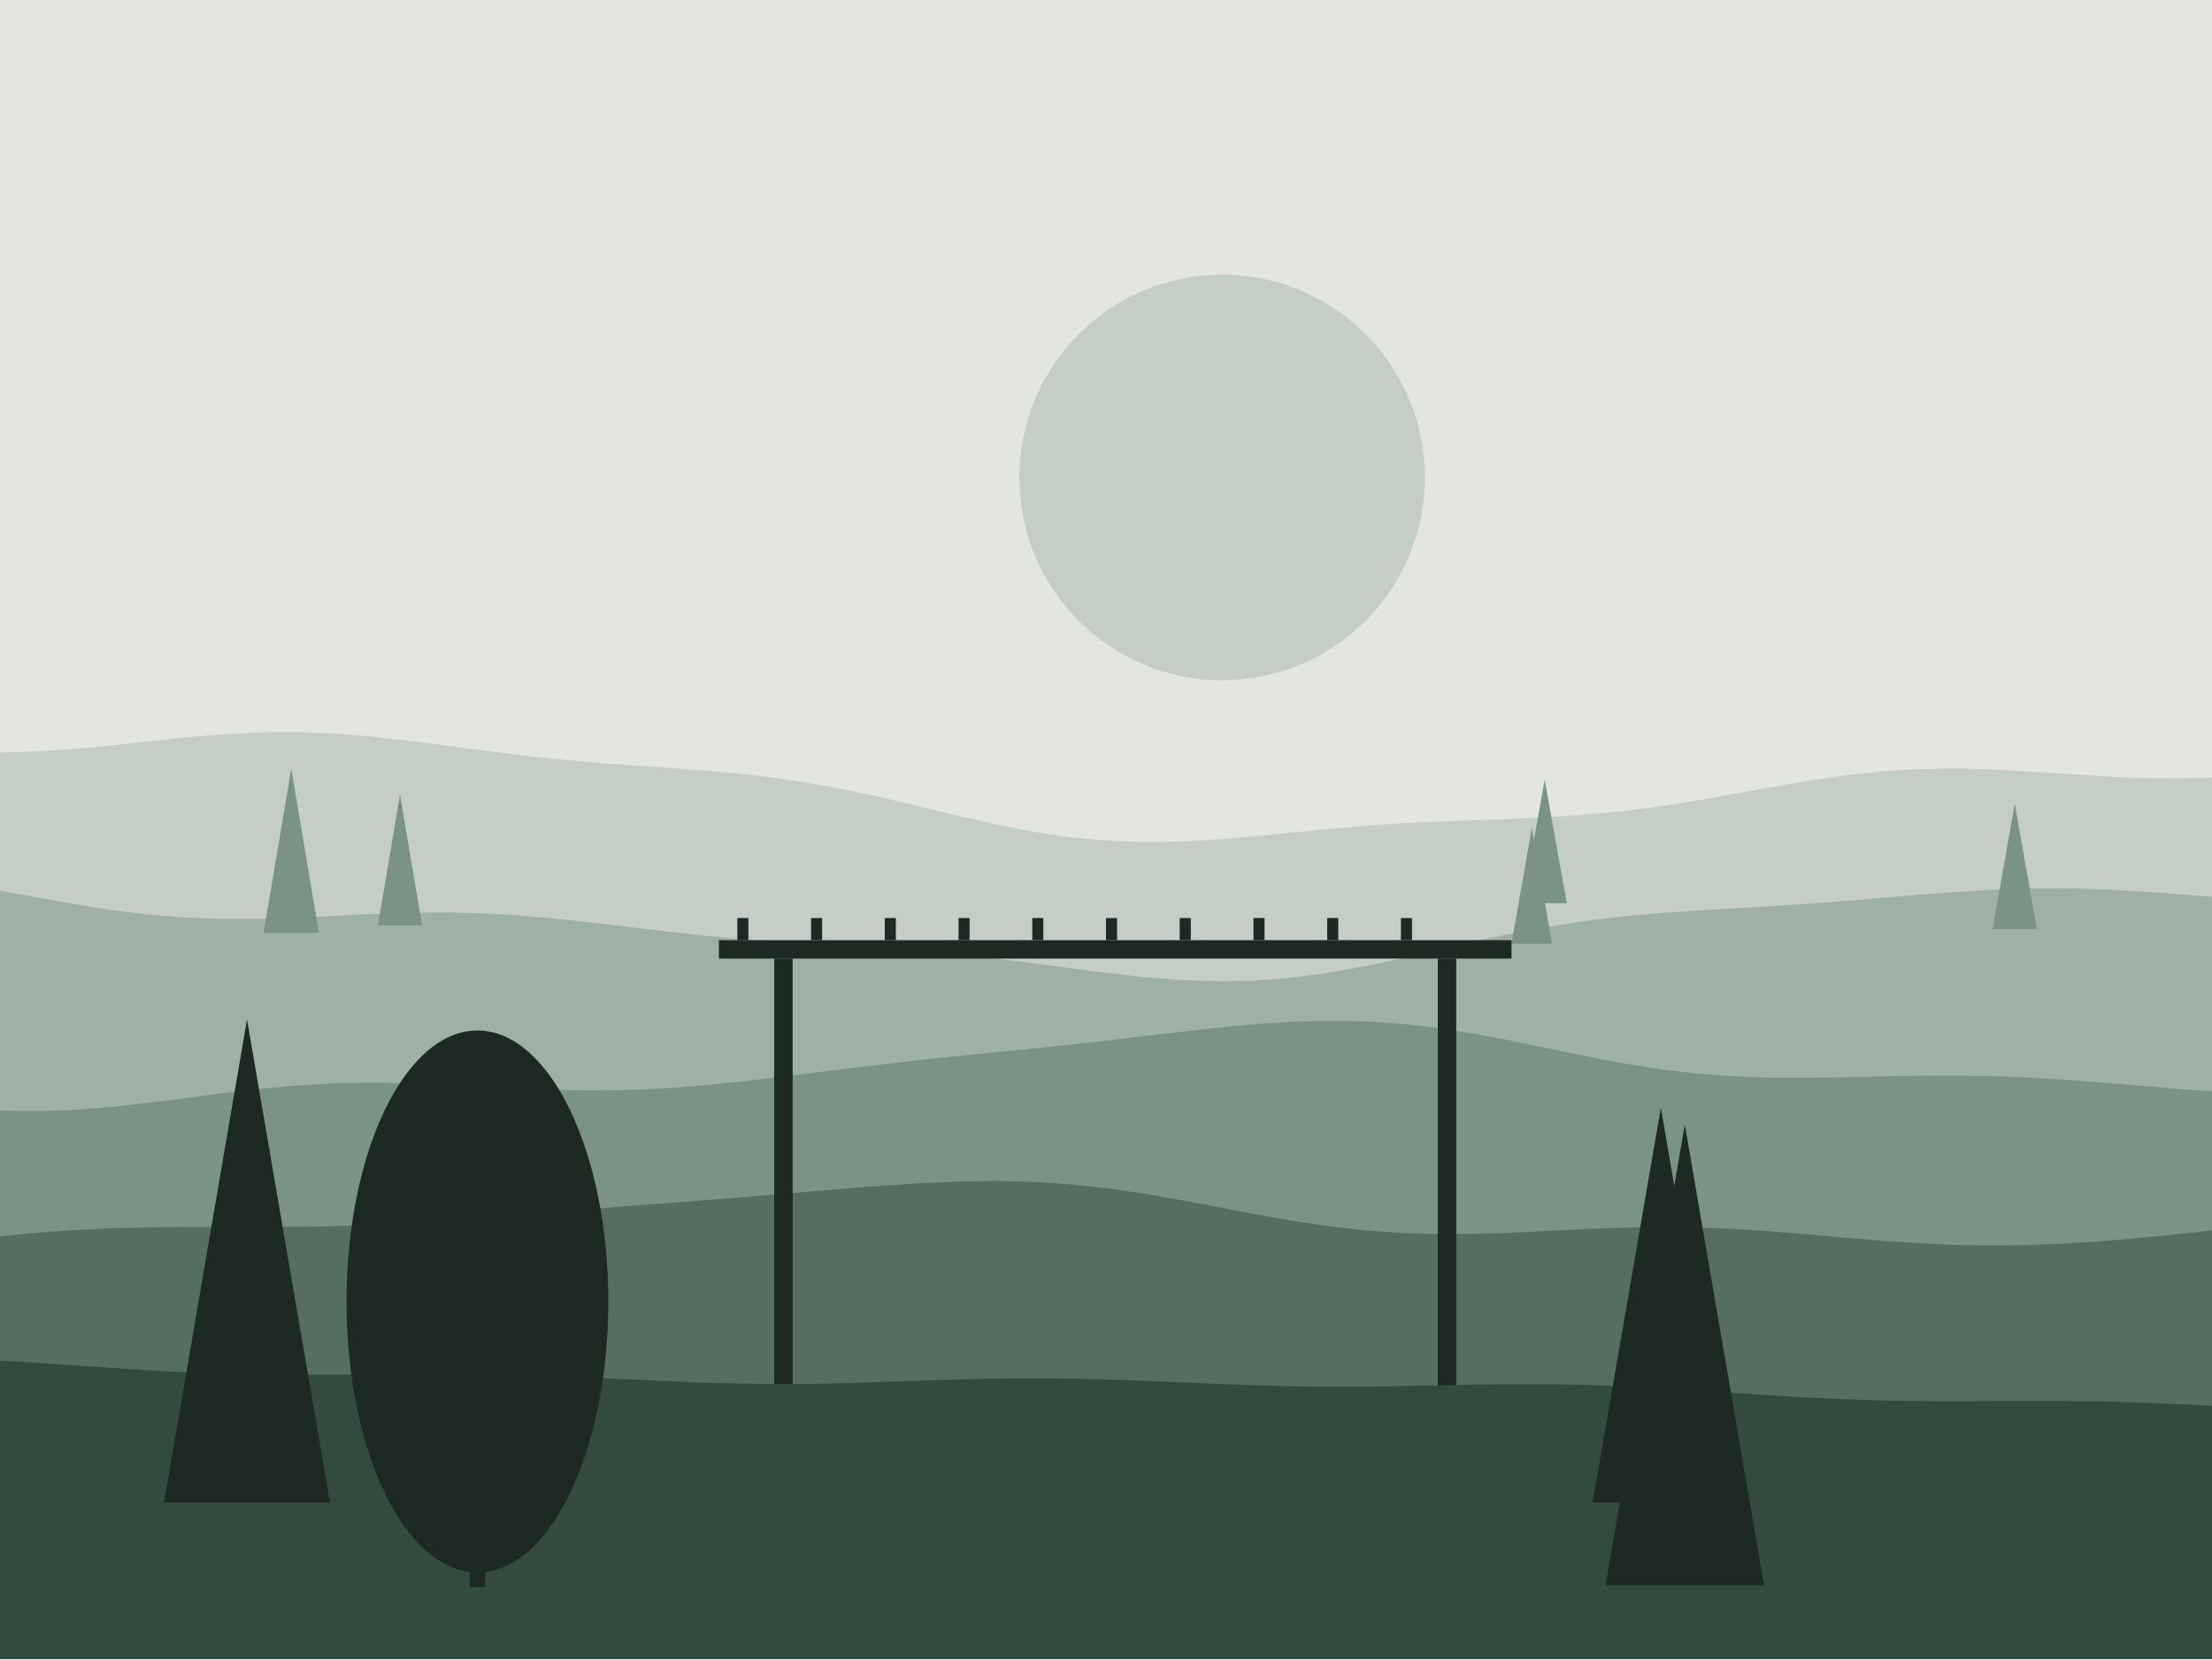
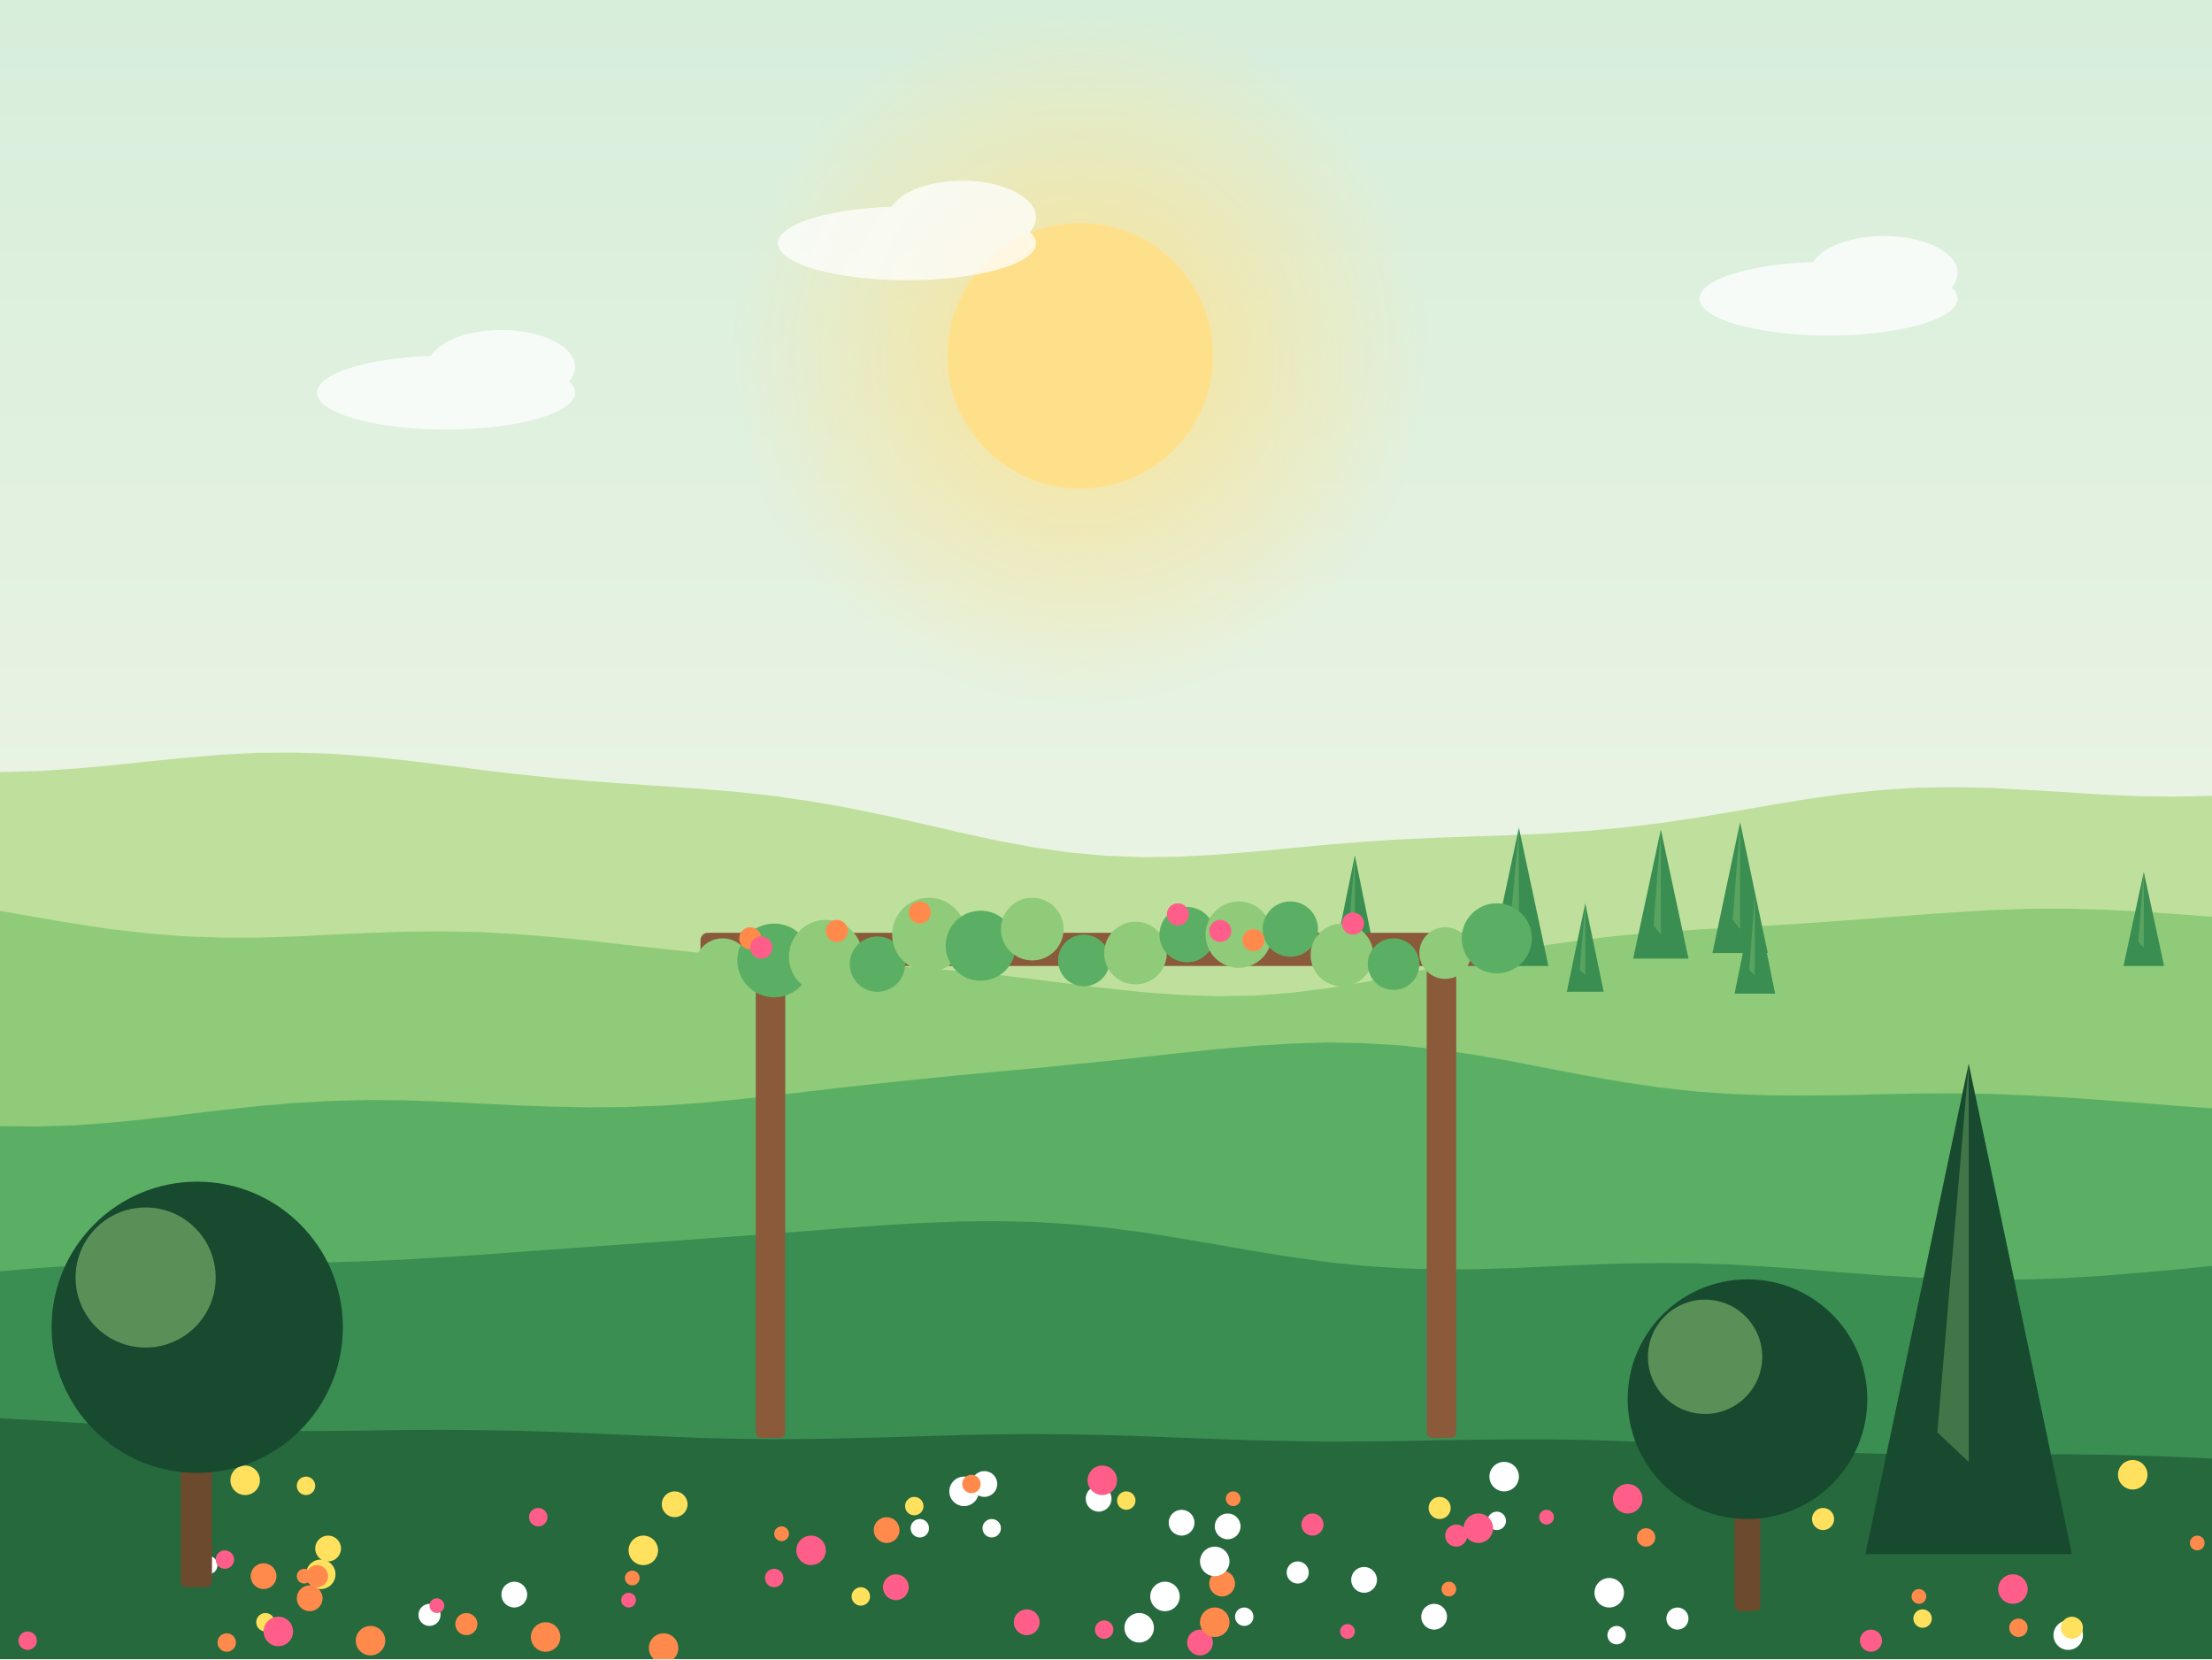
<svg xmlns="http://www.w3.org/2000/svg" viewBox="0 0 1200 900" preserveAspectRatio="xMidYMid slice">
-   <rect width="1200" height="900" fill="#E3E6E0" />
-   <circle cx="663" cy="259" r="110" fill="#C4CEC6" />
-   <polygon fill="#C4CEC6" points="0,900 0,408.2 20,407.6 40,406.3 60,404.4 80,402.2 100,400.1 120,398.4 140,397.3 160,397.1 180,397.8 200,399.4 220,401.6 240,404.1 260,406.8 280,409.3 300,411.6 320,413.4 340,415.0 360,416.3 380,417.8 400,419.6 420,421.9 440,424.9 460,428.6 480,433.0 500,437.7 520,442.6 540,447.1 560,451.1 580,454.1 600,456.0 620,456.8 640,456.5 660,455.4 680,453.7 700,451.7 720,449.7 740,448.0 760,446.6 780,445.7 800,444.9 820,444.2 840,443.3 860,441.9 880,440.0 900,437.5 920,434.3 940,430.8 960,427.1 980,423.7 1000,420.7 1020,418.5 1040,417.2 1060,416.8 1080,417.3 1100,418.4 1120,419.7 1140,421.0 1160,422.0 1180,422.3 1200,421.8 1200,900" />
-   <polygon fill="#9FB1A5" points="0,900 0,483.1 20,486.8 40,490.4 60,493.6 80,496.1 100,497.7 120,498.5 140,498.5 160,497.8 180,496.9 200,495.9 220,495.2 240,494.9 260,495.4 280,496.5 300,498.2 320,500.3 340,502.7 360,505.1 380,507.3 400,509.3 420,510.8 440,512.2 460,513.4 480,514.6 500,516.0 520,517.8 540,519.9 560,522.4 580,525.1 600,527.7 620,530.0 640,531.6 660,532.3 680,532.0 700,530.4 720,527.8 740,524.2 760,519.9 780,515.3 800,510.7 820,506.4 840,502.7 860,499.6 880,497.2 900,495.4 920,494.0 940,492.8 960,491.6 980,490.3 1000,488.8 1020,487.1 1040,485.4 1060,483.9 1080,482.7 1100,482.0 1120,481.8 1140,482.4 1160,483.5 1180,484.9 1200,486.5 1200,900" />
-   <polygon fill="#7B9384" points="831,449 820,512 842,512" />
-   <polygon fill="#7B9384" points="217,431 205,502 229,502" />
-   <polygon fill="#7B9384" points="158,417 143,506 173,506" />
-   <polygon fill="#7B9384" points="1093,436 1081,504 1105,504" />
-   <polygon fill="#7B9384" points="838,423 826,490 850,490" />
-   <polygon fill="#7B9384" points="0,900 0,602.5 20,602.7 40,602.1 60,600.5 80,598.3 100,595.8 120,593.1 140,590.8 160,588.9 180,587.7 200,587.3 220,587.5 240,588.2 260,589.3 280,590.3 300,591.1 320,591.5 340,591.3 360,590.4 380,588.9 400,586.9 420,584.6 440,582.1 460,579.6 480,577.2 500,574.9 520,572.8 540,570.8 560,568.8 580,566.7 600,564.5 620,562.1 640,559.8 660,557.5 680,555.6 700,554.3 720,553.7 740,554.0 760,555.3 780,557.7 800,560.8 820,564.6 840,568.8 860,572.9 880,576.7 900,579.9 920,582.3 940,583.8 960,584.6 980,584.7 1000,584.4 1020,583.9 1040,583.5 1060,583.4 1080,583.7 1100,584.5 1120,585.7 1140,587.2 1160,588.9 1180,590.5 1200,592.1 1200,900" />
-   <polygon fill="#556E5F" points="0,900 0,670.6 20,668.7 40,667.3 60,666.3 80,665.8 100,665.6 120,665.6 140,665.7 160,665.5 180,665.2 200,664.5 220,663.5 240,662.2 260,660.8 280,659.2 300,657.5 320,655.9 340,654.3 360,652.8 380,651.2 400,649.7 420,648.0 440,646.3 460,644.6 480,643.1 500,641.8 520,640.9 540,640.6 560,641.1 580,642.4 600,644.5 620,647.4 640,650.9 660,654.6 680,658.5 700,662.0 720,665.1 740,667.4 760,668.8 780,669.5 800,669.3 820,668.7 840,667.7 860,666.7 880,666.0 900,665.6 920,665.8 940,666.6 960,667.9 980,669.5 1000,671.3 1020,673.0 1040,674.3 1060,675.3 1080,675.6 1100,675.4 1120,674.6 1140,673.3 1160,671.6 1180,669.6 1200,667.4 1200,900" />
-   <g fill="#1C2A23">
-     <rect x="420" y="520" width="10" height="250" />
-     <rect x="780" y="520" width="10" height="250" />
-     <rect x="390" y="510" width="430" height="10" />
+   <defs>
+     <linearGradient id="s" x1="0" y1="0" x2="0" y2="1">
+       <stop offset="0" stop-color="#D7EEDB" />
+       <stop offset="1" stop-color="#FBF8EC" />
+     </linearGradient>
+     <radialGradient id="g">
+       <stop offset="0" stop-color="#FFE08A" stop-opacity=".9" />
+       <stop offset="1" stop-color="#FFE08A" stop-opacity="0" />
+     </radialGradient>
+   </defs>
+   <rect width="1200" height="900" fill="url(#s)" />
+   <circle cx="586" cy="193" r="190" fill="url(#g)" />
+   <circle cx="586" cy="193" r="72" fill="#FFE08A" />
+   <g fill="#FFFFFF" opacity=".75">
+     <ellipse cx="492" cy="132" rx="70" ry="20" />
+     <ellipse cx="522" cy="118" rx="40" ry="20" />
  </g>
-   <rect x="400" y="498" width="6" height="12" fill="#1C2A23" />
-   <rect x="440" y="498" width="6" height="12" fill="#1C2A23" />
-   <rect x="480" y="498" width="6" height="12" fill="#1C2A23" />
-   <rect x="520" y="498" width="6" height="12" fill="#1C2A23" />
-   <rect x="560" y="498" width="6" height="12" fill="#1C2A23" />
-   <rect x="600" y="498" width="6" height="12" fill="#1C2A23" />
-   <rect x="640" y="498" width="6" height="12" fill="#1C2A23" />
-   <rect x="680" y="498" width="6" height="12" fill="#1C2A23" />
-   <rect x="720" y="498" width="6" height="12" fill="#1C2A23" />
-   <rect x="760" y="498" width="6" height="12" fill="#1C2A23" />
-   <polygon fill="#334A3E" points="0,900 0,738.1 20,739.3 40,740.6 60,742.0 80,743.3 100,744.4 120,745.2 140,745.7 160,745.8 180,745.7 200,745.5 220,745.2 240,745.1 260,745.2 280,745.6 300,746.3 320,747.2 340,748.2 360,749.1 380,750.0 400,750.5 420,750.8 440,750.7 460,750.3 480,749.6 500,748.9 520,748.3 540,747.8 560,747.7 580,747.8 600,748.3 620,749.0 640,749.8 660,750.7 680,751.4 700,752.0 720,752.2 740,752.2 760,751.9 780,751.5 800,751.1 820,750.9 840,750.9 860,751.2 880,751.9 900,752.9 920,754.2 940,755.5 960,756.9 980,758.1 1000,759.0 1020,759.7 1040,760.0 1060,760.1 1080,760.0 1100,760.0 1120,760.0 1140,760.2 1160,760.8 1180,761.6 1200,762.6 1200,900" />
-   <polygon fill="#1C2A23" points="914,610 871,860 957,860" />
-   <polygon fill="#1C2A23" points="134,553 89,815 179,815" />
-   <ellipse cx="259" cy="706" rx="71" ry="147" fill="#1C2A23" />
-   <rect x="254.8" y="832" width="8.4" height="29" fill="#1C2A23" />
-   <polygon fill="#1C2A23" points="901,601 864,815 938,815" />
+   <g fill="#FFFFFF" opacity=".75">
+     <ellipse cx="992" cy="162" rx="70" ry="20" />
+     <ellipse cx="1022" cy="148" rx="40" ry="20" />
+   </g>
+   <g fill="#FFFFFF" opacity=".75">
+     <ellipse cx="242" cy="213" rx="70" ry="20" />
+     <ellipse cx="272" cy="199" rx="40" ry="20" />
+   </g>
+   <polygon fill="#BEE09C" points="0,900 0,418.8 20,418.3 40,417.0 60,415.2 80,413.1 100,411.1 120,409.4 140,408.4 160,408.3 180,408.9 200,410.4 220,412.5 240,414.9 260,417.5 280,419.9 300,422.0 320,423.7 340,425.2 360,426.5 380,427.9 400,429.6 420,431.8 440,434.7 460,438.2 480,442.3 500,446.8 520,451.4 540,455.8 560,459.5 580,462.4 600,464.2 620,465.0 640,464.7 660,463.6 680,462.0 700,460.1 720,458.2 740,456.6 760,455.3 780,454.4 800,453.7 820,453.0 840,452.1 860,450.8 880,449.0 900,446.6 920,443.6 940,440.3 960,436.8 980,433.5 1000,430.7 1020,428.6 1040,427.3 1060,427.0 1080,427.4 1100,428.5 1120,429.7 1140,431.0 1160,431.9 1180,432.2 1200,431.7 1200,900" />
+   <polygon fill="#8FCB78" points="0,900 0,494.1 20,497.6 40,501.0 60,504.0 80,506.3 100,507.9 120,508.6 140,508.6 160,508.0 180,507.0 200,506.1 220,505.4 240,505.2 260,505.6 280,506.7 300,508.3 320,510.3 340,512.6 360,514.8 380,516.9 400,518.7 420,520.2 440,521.5 460,522.6 480,523.7 500,525.1 520,526.7 540,528.7 560,531.1 580,533.6 600,536.1 620,538.2 640,539.7 660,540.4 680,540.1 700,538.6 720,536.1 740,532.8 760,528.7 780,524.4 800,520.1 820,516.1 840,512.5 860,509.7 880,507.4 900,505.7 920,504.3 940,503.2 960,502.1 980,500.8 1000,499.4 1020,497.9 1040,496.3 1060,494.9 1080,493.7 1100,493.0 1120,492.9 1140,493.4 1160,494.4 1180,495.8 1200,497.3 1200,900" />
+   <polygon fill="#3A8E52" points="860,490 850,538 870,538" />
+   <polygon fill="#8FCB78" opacity=".35" points="860,490 857,526 860,529" />
+   <polygon fill="#3A8E52" points="901,450 886,520 916,520" />
+   <polygon fill="#8FCB78" opacity=".35" points="901,450 897,502 901,507" />
+   <polygon fill="#3A8E52" points="735,464 725,513 745,513" />
+   <polygon fill="#8FCB78" opacity=".35" points="735,464 732,501 735,504" />
+   <polygon fill="#3A8E52" points="1163,473 1152,524 1174,524" />
+   <polygon fill="#8FCB78" opacity=".35" points="1163,473 1160,511 1163,514" />
+   <polygon fill="#3A8E52" points="944,446 929,517 959,517" />
+   <polygon fill="#8FCB78" opacity=".35" points="944,446 940,499 944,504" />
+   <polygon fill="#3A8E52" points="952,485 941,539 963,539" />
+   <polygon fill="#8FCB78" opacity=".35" points="952,485 949,526 952,529" />
+   <polygon fill="#3A8E52" points="824,449 808,524 840,524" />
+   <polygon fill="#8FCB78" opacity=".35" points="824,449 819,505 824,510" />
+   <polygon fill="#5BAF64" points="0,900 0,610.9 20,611.1 40,610.5 60,609.0 80,607.0 100,604.6 120,602.2 140,600.0 160,598.3 180,597.2 200,596.7 220,596.9 240,597.6 260,598.6 280,599.6 300,600.3 320,600.7 340,600.5 360,599.7 380,598.3 400,596.4 420,594.3 440,591.9 460,589.6 480,587.4 500,585.3 520,583.3 540,581.4 560,579.6 580,577.6 600,575.6 620,573.4 640,571.2 660,569.1 680,567.4 700,566.1 720,565.5 740,565.9 760,567.1 780,569.3 800,572.2 820,575.7 840,579.6 860,583.4 880,586.9 900,589.9 920,592.1 940,593.5 960,594.2 980,594.3 1000,594.1 1020,593.6 1040,593.2 1060,593.1 1080,593.4 1100,594.2 1120,595.3 1140,596.7 1160,598.2 1180,599.8 1200,601.2 1200,900" />
+   <polygon fill="#3A8E52" points="0,900 0,689.6 20,687.9 40,686.6 60,685.8 80,685.3 100,685.1 120,685.1 140,685.1 160,685.0 180,684.7 200,684.1 220,683.2 240,682.0 260,680.7 280,679.2 300,677.8 320,676.3 340,674.9 360,673.5 380,672.0 400,670.6 420,669.1 440,667.6 460,666.0 480,664.6 500,663.4 520,662.6 540,662.4 560,662.8 580,664.0 600,665.9 620,668.5 640,671.7 660,675.1 680,678.6 700,681.8 720,684.6 740,686.7 760,688.0 780,688.6 800,688.5 820,687.9 840,687.0 860,686.1 880,685.4 900,685.1 920,685.3 940,686.0 960,687.2 980,688.6 1000,690.3 1020,691.8 1040,693.0 1060,693.9 1080,694.2 1100,694.0 1120,693.3 1140,692.1 1160,690.5 1180,688.7 1200,686.7 1200,900" />
+   <g fill="#8A5A3B">
+     <rect x="410" y="520" width="16" height="260" rx="3" />
+     <rect x="774" y="520" width="16" height="260" rx="3" />
+     <rect x="380" y="506" width="440" height="18" rx="4" />
+   </g>
+   <circle cx="392" cy="524" r="15" fill="#8FCB78" />
+   <circle cx="420" cy="521" r="20" fill="#5BAF64" />
+   <circle cx="448" cy="519" r="20" fill="#8FCB78" />
+   <circle cx="476" cy="523" r="15" fill="#5BAF64" />
+   <circle cx="504" cy="507" r="20" fill="#8FCB78" />
+   <circle cx="532" cy="513" r="19" fill="#5BAF64" />
+   <circle cx="560" cy="504" r="17" fill="#8FCB78" />
+   <circle cx="588" cy="521" r="14" fill="#5BAF64" />
+   <circle cx="616" cy="517" r="17" fill="#8FCB78" />
+   <circle cx="644" cy="507" r="15" fill="#5BAF64" />
+   <circle cx="672" cy="507" r="18" fill="#8FCB78" />
+   <circle cx="700" cy="504" r="15" fill="#5BAF64" />
+   <circle cx="728" cy="518" r="17" fill="#8FCB78" />
+   <circle cx="756" cy="523" r="14" fill="#5BAF64" />
+   <circle cx="784" cy="517" r="14" fill="#8FCB78" />
+   <circle cx="812" cy="509" r="19" fill="#5BAF64" />
+   <circle cx="662" cy="505" r="6" fill="#FF5E8A" />
+   <circle cx="734" cy="501" r="6" fill="#FF5E8A" />
+   <circle cx="680" cy="510" r="6" fill="#FF8A4C" />
+   <circle cx="499" cy="495" r="6" fill="#FF8A4C" />
+   <circle cx="407" cy="509" r="6" fill="#FF8A4C" />
+   <circle cx="454" cy="505" r="6" fill="#FF8A4C" />
+   <circle cx="413" cy="514" r="6" fill="#FF5E8A" />
+   <circle cx="639" cy="496" r="6" fill="#FF5E8A" />
+   <polygon fill="#25693D" points="0,900 0,769.4 20,770.5 40,771.7 60,772.9 80,774.1 100,775.0 120,775.7 140,776.1 160,776.3 180,776.2 200,776.0 220,775.7 240,775.6 260,775.8 280,776.1 300,776.7 320,777.5 340,778.4 360,779.2 380,780.0 400,780.5 420,780.7 440,780.6 460,780.2 480,779.7 500,779.1 520,778.5 540,778.1 560,777.9 580,778.1 600,778.5 620,779.1 640,779.9 660,780.6 680,781.3 700,781.7 720,782.0 740,781.9 760,781.7 780,781.3 800,781.0 820,780.8 840,780.8 860,781.1 880,781.7 900,782.6 920,783.7 940,784.9 960,786.1 980,787.2 1000,788.0 1020,788.6 1040,788.9 1060,789.0 1080,788.9 1100,788.9 1120,788.9 1140,789.1 1160,789.6 1180,790.3 1200,791.2 1200,900" />
+   <circle cx="1015" cy="890" r="6" fill="#FF5E8A" />
+   <circle cx="174" cy="854" r="8" fill="#FFE15E" />
+   <circle cx="420" cy="856" r="5" fill="#FF5E8A" />
+   <circle cx="168" cy="867" r="7" fill="#FF8A4C" />
+   <circle cx="467" cy="866" r="5" fill="#FFE15E" />
+   <circle cx="596" cy="813" r="7" fill="#FFFFFF" />
+   <circle cx="781" cy="818" r="6" fill="#FFE15E" />
+   <circle cx="1099" cy="831" r="5" fill="#FFFFFF" />
+   <circle cx="496" cy="817" r="5" fill="#FFE15E" />
+   <circle cx="598" cy="803" r="8" fill="#FF5E8A" />
+   <circle cx="1157" cy="800" r="8" fill="#FFE15E" />
+   <circle cx="144" cy="880" r="5" fill="#FFE15E" />
+   <circle cx="343" cy="856" r="4" fill="#FF8A4C" />
+   <circle cx="632" cy="866" r="8" fill="#FFFFFF" />
+   <circle cx="712" cy="827" r="6" fill="#FF5E8A" />
+   <circle cx="113" cy="849" r="5" fill="#FFFFFF" />
+   <circle cx="669" cy="813" r="4" fill="#FF8A4C" />
+   <circle cx="1092" cy="862" r="8" fill="#FF5E8A" />
+   <circle cx="790" cy="833" r="6" fill="#FF5E8A" />
+   <circle cx="123" cy="891" r="5" fill="#FF8A4C" />
+   <circle cx="651" cy="891" r="7" fill="#FF5E8A" />
+   <circle cx="122" cy="846" r="5" fill="#FF5E8A" />
+   <circle cx="704" cy="853" r="6" fill="#FFFFFF" />
+   <circle cx="989" cy="824" r="6" fill="#FFE15E" />
+   <circle cx="740" cy="857" r="7" fill="#FFFFFF" />
+   <circle cx="424" cy="832" r="4" fill="#FF8A4C" />
+   <circle cx="675" cy="877" r="5" fill="#FFFFFF" />
+   <circle cx="481" cy="830" r="7" fill="#FF8A4C" />
+   <circle cx="166" cy="806" r="5" fill="#FFE15E" />
+   <circle cx="873" cy="864" r="8" fill="#FFFFFF" />
+   <circle cx="151" cy="885" r="8" fill="#FF5E8A" />
+   <circle cx="233" cy="876" r="6" fill="#FFFFFF" />
+   <circle cx="731" cy="885" r="4" fill="#FF5E8A" />
+   <circle cx="178" cy="840" r="7" fill="#FFE15E" />
+   <circle cx="839" cy="823" r="4" fill="#FF5E8A" />
+   <circle cx="1107" cy="831" r="8" fill="#FF5E8A" />
+   <circle cx="534" cy="805" r="7" fill="#FFFFFF" />
+   <circle cx="659" cy="880" r="8" fill="#FF8A4C" />
+   <circle cx="349" cy="841" r="8" fill="#FFE15E" />
+   <circle cx="292" cy="823" r="5" fill="#FF5E8A" />
+   <circle cx="538" cy="829" r="5" fill="#FFFFFF" />
+   <circle cx="366" cy="816" r="7" fill="#FFE15E" />
+   <circle cx="893" cy="834" r="5" fill="#FF8A4C" />
+   <circle cx="15" cy="890" r="5" fill="#FF5E8A" />
+   <circle cx="1043" cy="878" r="5" fill="#FFE15E" />
+   <circle cx="877" cy="887" r="5" fill="#FFFFFF" />
+   <circle cx="172" cy="855" r="6" fill="#FF8A4C" />
+   <circle cx="486" cy="861" r="7" fill="#FF5E8A" />
+   <circle cx="663" cy="859" r="7" fill="#FF8A4C" />
+   <circle cx="618" cy="883" r="8" fill="#FFFFFF" />
+   <circle cx="1095" cy="883" r="5" fill="#FF8A4C" />
+   <circle cx="133" cy="803" r="8" fill="#FFE15E" />
+   <circle cx="812" cy="825" r="5" fill="#FFFFFF" />
+   <circle cx="599" cy="884" r="5" fill="#FF5E8A" />
+   <circle cx="659" cy="847" r="8" fill="#FFFFFF" />
+   <circle cx="341" cy="868" r="4" fill="#FF5E8A" />
+   <circle cx="237" cy="871" r="4" fill="#FF5E8A" />
+   <circle cx="923" cy="807" r="6" fill="#FF8A4C" />
+   <circle cx="786" cy="862" r="4" fill="#FF8A4C" />
+   <circle cx="816" cy="801" r="8" fill="#FFFFFF" />
+   <circle cx="1192" cy="837" r="4" fill="#FF8A4C" />
+   <circle cx="802" cy="829" r="8" fill="#FF5E8A" />
+   <circle cx="523" cy="809" r="8" fill="#FFFFFF" />
+   <circle cx="641" cy="826" r="7" fill="#FFFFFF" />
+   <circle cx="666" cy="828" r="7" fill="#FFFFFF" />
+   <circle cx="253" cy="881" r="6" fill="#FF8A4C" />
+   <circle cx="910" cy="878" r="6" fill="#FFFFFF" />
+   <circle cx="1068" cy="810" r="8" fill="#FF8A4C" />
+   <circle cx="279" cy="865" r="7" fill="#FFFFFF" />
+   <circle cx="557" cy="880" r="7" fill="#FF5E8A" />
+   <circle cx="1122" cy="887" r="8" fill="#FFFFFF" />
+   <circle cx="883" cy="813" r="8" fill="#FF5E8A" />
+   <circle cx="778" cy="877" r="7" fill="#FFFFFF" />
+   <circle cx="1039" cy="817" r="8" fill="#FFE15E" />
+   <circle cx="440" cy="841" r="8" fill="#FF5E8A" />
+   <circle cx="611" cy="814" r="5" fill="#FFE15E" />
+   <circle cx="527" cy="805" r="5" fill="#FF8A4C" />
+   <circle cx="201" cy="890" r="8" fill="#FF8A4C" />
+   <circle cx="955" cy="818" r="5" fill="#FFFFFF" />
+   <circle cx="296" cy="888" r="8" fill="#FF8A4C" />
+   <circle cx="1041" cy="866" r="4" fill="#FF8A4C" />
+   <circle cx="1081" cy="836" r="6" fill="#FF8A4C" />
+   <circle cx="143" cy="855" r="7" fill="#FF8A4C" />
+   <circle cx="165" cy="855" r="4" fill="#FF8A4C" />
+   <circle cx="1124" cy="883" r="6" fill="#FFE15E" />
+   <circle cx="360" cy="894" r="8" fill="#FF8A4C" />
+   <circle cx="499" cy="829" r="5" fill="#FFFFFF" />
+   <polygon fill="#174A2E" points="1068,577 1012,843 1124,843" />
+   <polygon fill="#8FCB78" opacity=".35" points="1068,577 1051,777 1068,793" />
+   <rect x="941" y="815" width="14" height="59" rx="3" fill="#6B4A2E" />
+   <circle cx="948" cy="759" r="65" fill="#174A2E" />
+   <circle cx="925" cy="736" r="31" fill="#8FCB78" opacity=".55" />
+   <rect x="98" y="789" width="17" height="72" rx="3" fill="#6B4A2E" />
+   <circle cx="107" cy="720" r="79" fill="#174A2E" />
+   <circle cx="79" cy="693" r="38" fill="#8FCB78" opacity=".55" />
</svg>
